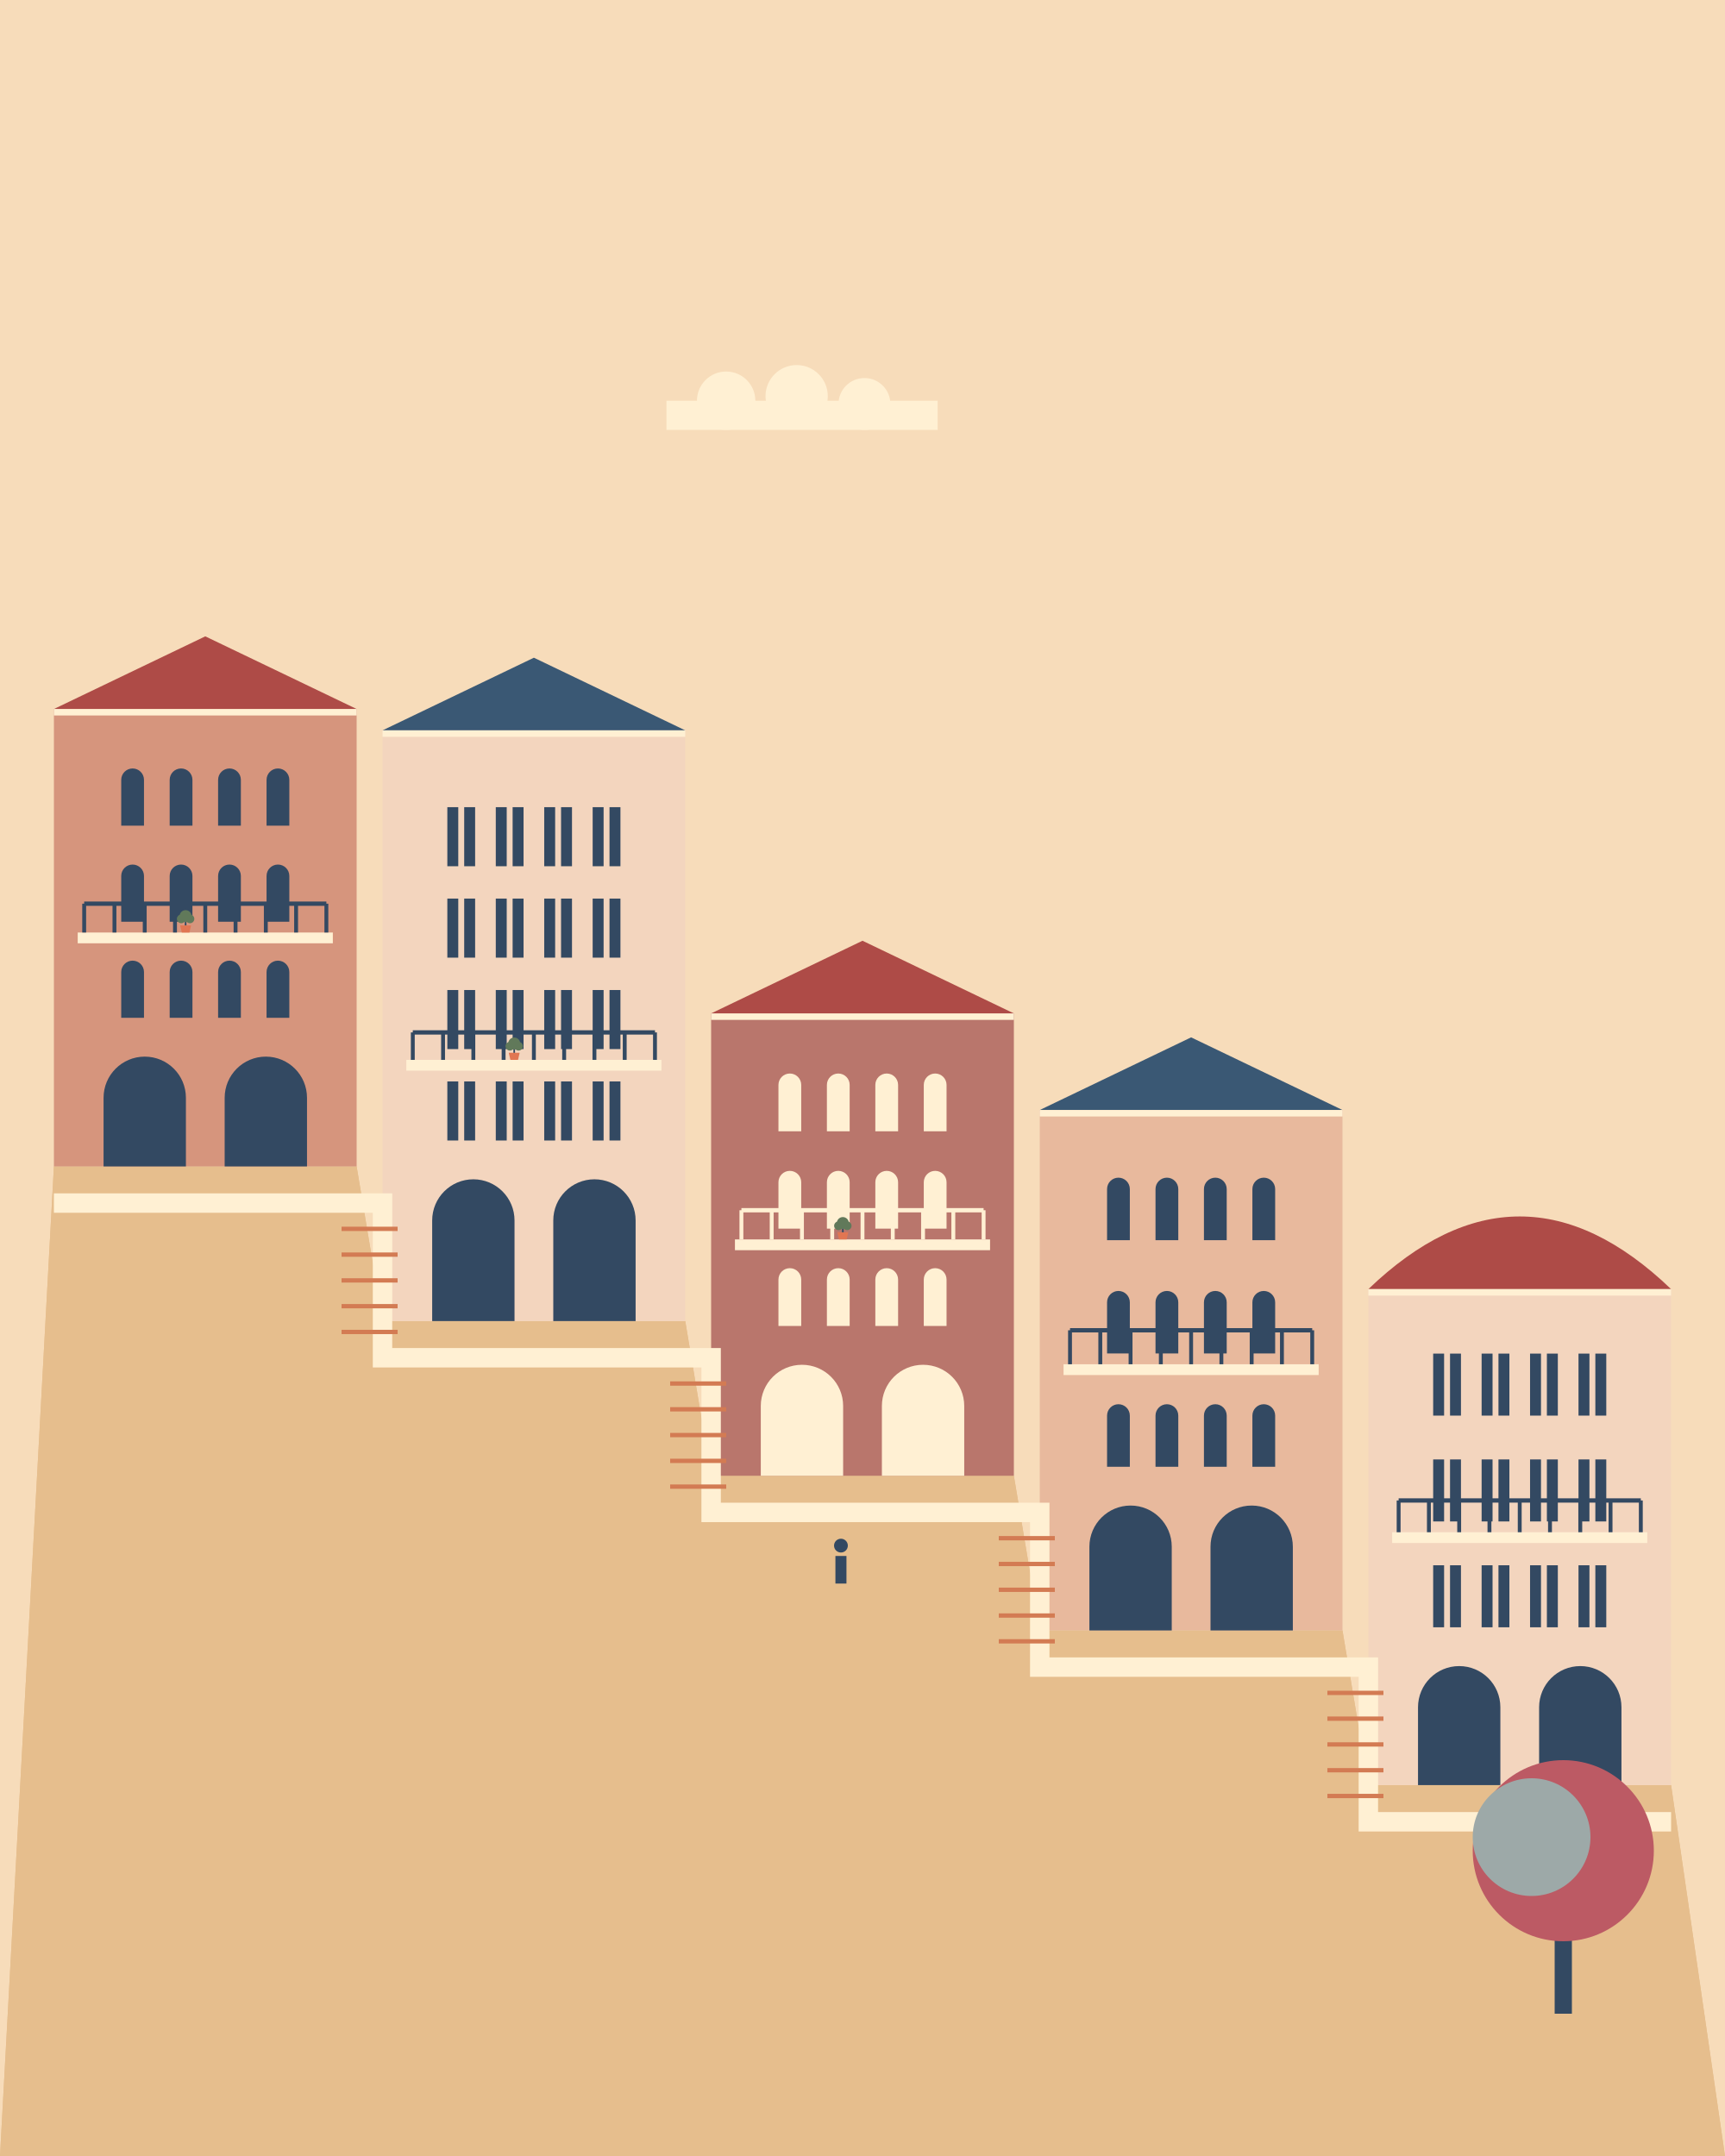
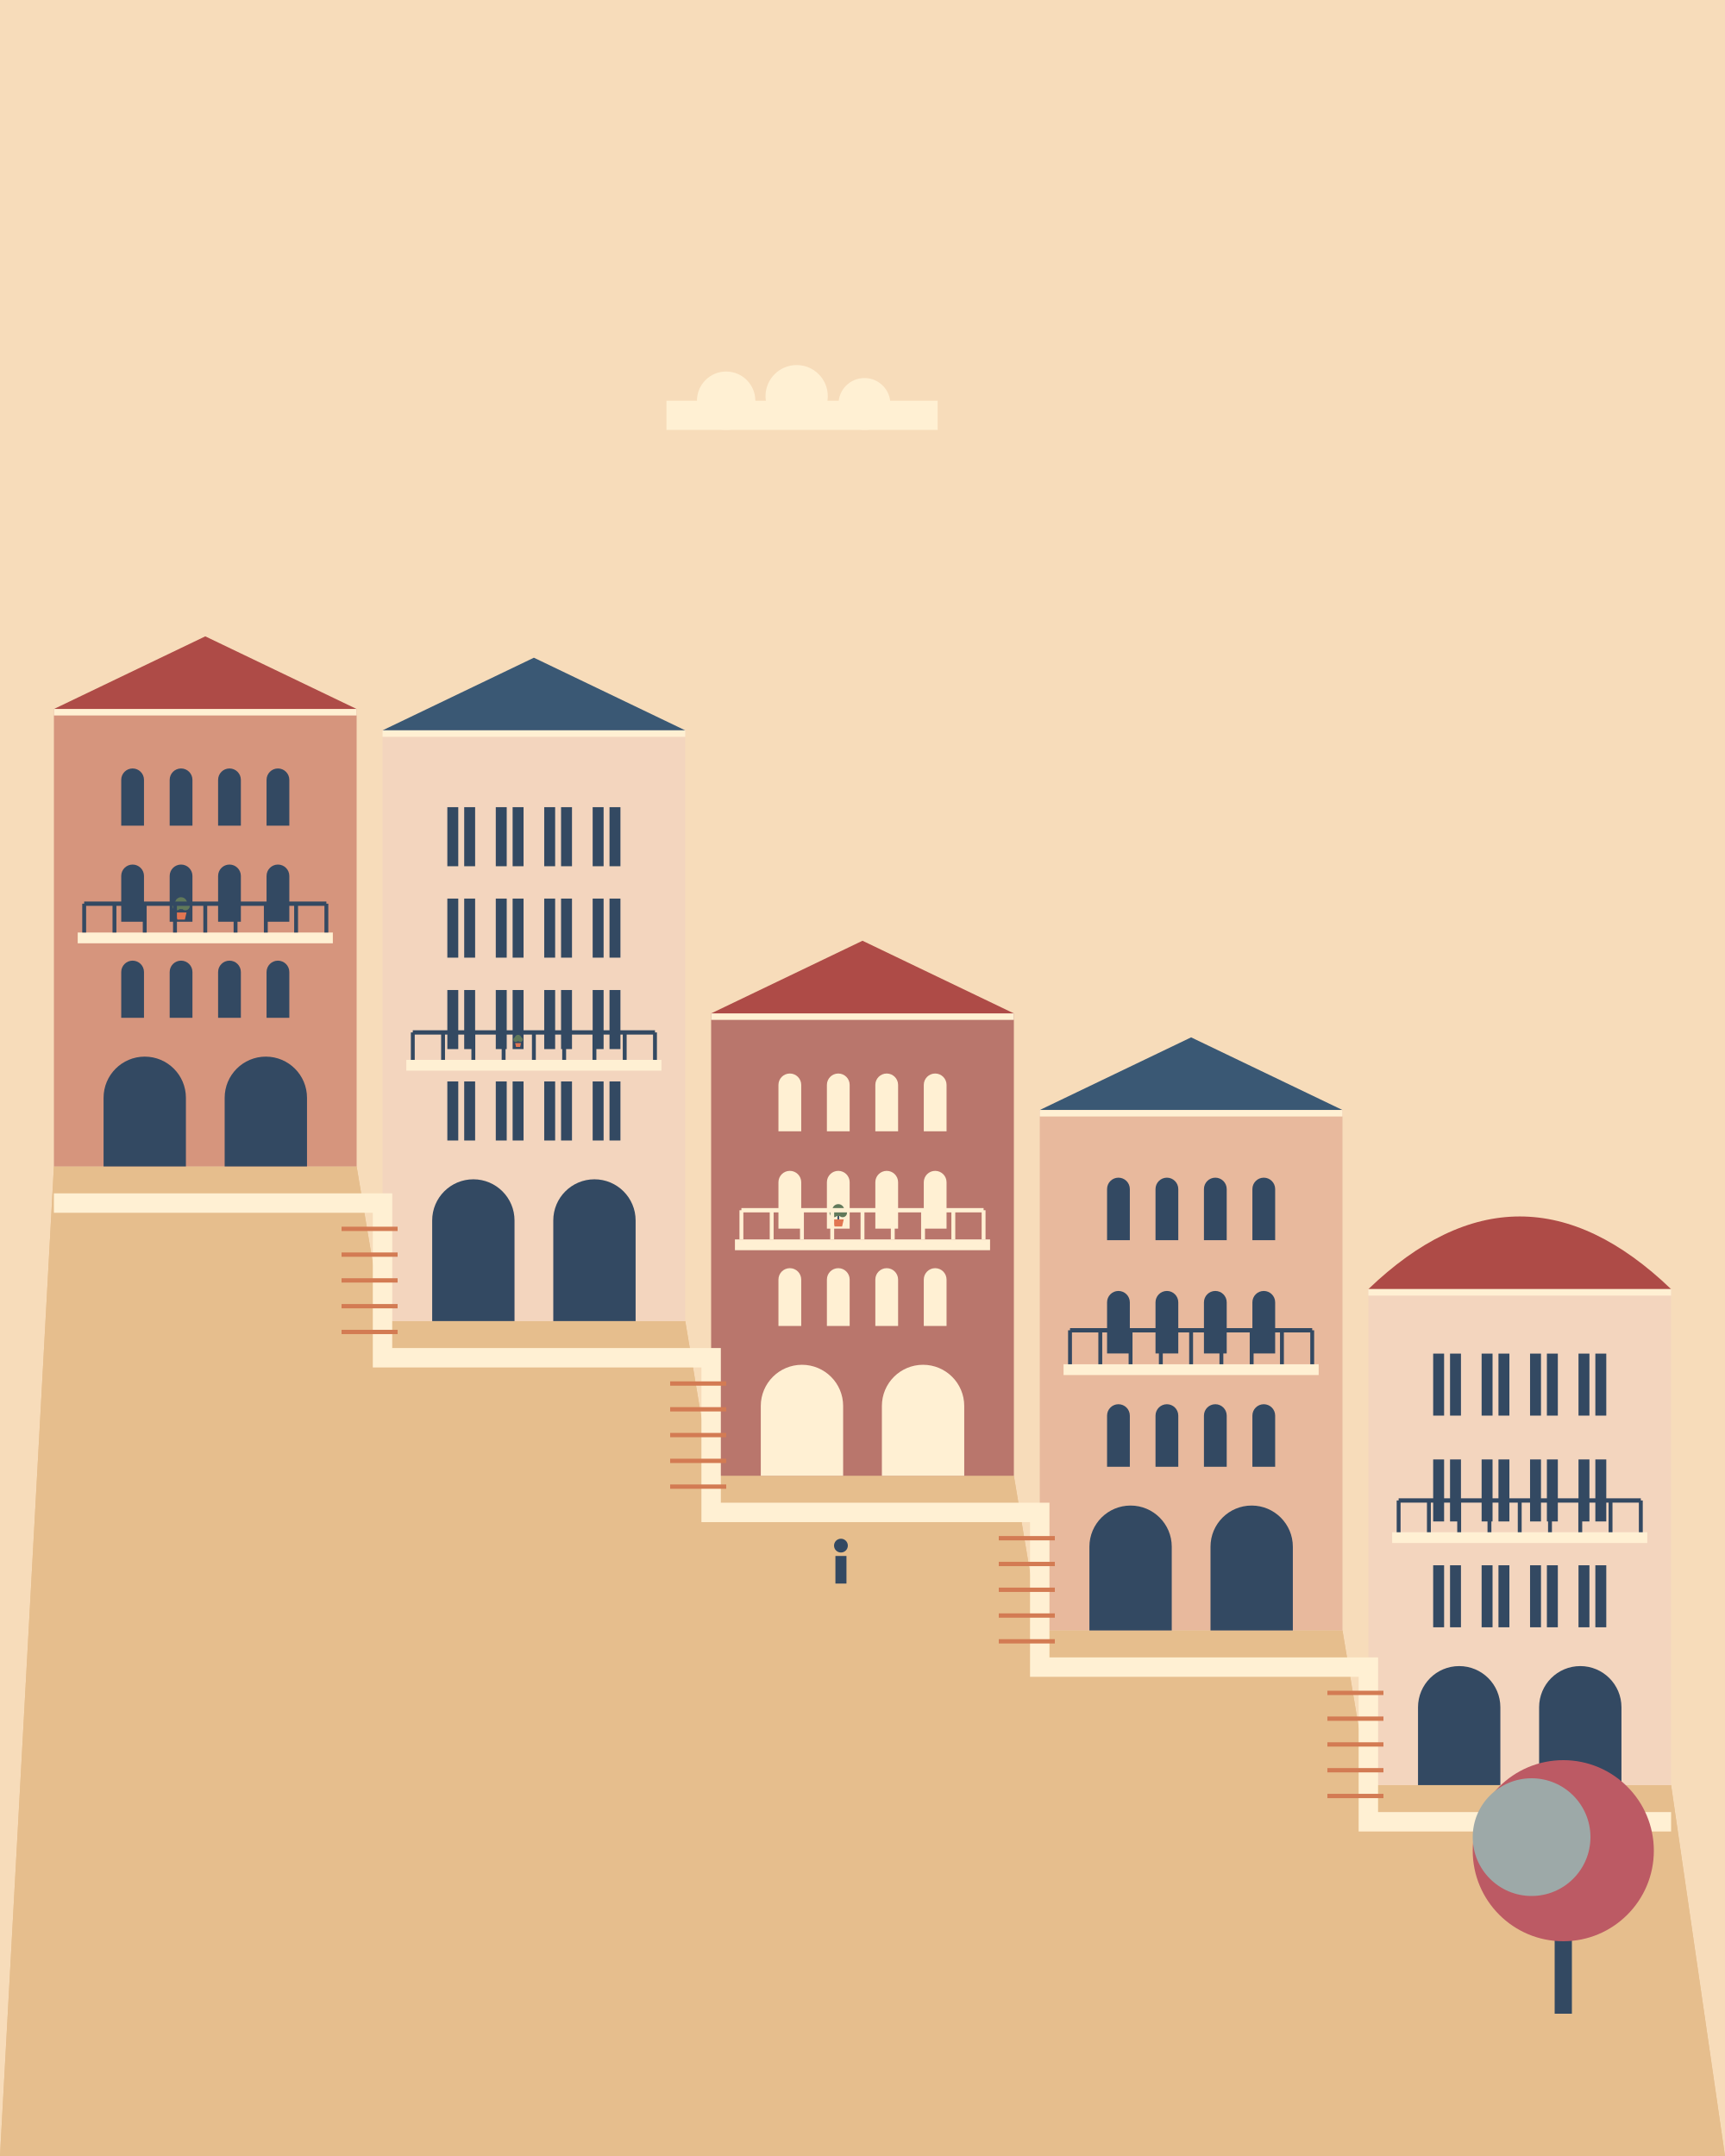
<svg xmlns="http://www.w3.org/2000/svg" width="800" height="1000" viewBox="0 0 800 1000" role="img" aria-label="坂道・accents-016">
  <rect x="0" y="0" width="800" height="1000" fill="#f7dcba" />
  <g data-cloud="true">
    <rect x="309.09" y="185.86" width="125.77" height="13.54" fill="#fff0d3" />
    <circle cx="336.76" cy="185.86" r="13.54" fill="#fff0d3" />
    <circle cx="369.46" cy="183.76" r="14.44" fill="#fff0d3" />
    <circle cx="400.9" cy="187.37" r="12.03" fill="#fff0d3" />
  </g>
  <polygon points="25,541.01 165.4,541.01 177.4,612.75 317.8,612.75 329.8,684.49 470.2,684.49 482.2,756.24 622.6,756.24 634.6,827.98 775,827.98 800,1000 0,1000" fill="#e6be8d" />
  <polygon points="25,541.01 165.4,541.01 177.4,612.75 317.8,612.75 329.8,684.49 470.2,684.49 482.2,756.24 622.6,756.24 634.6,827.98 775,827.98 800,1000 0,1000" fill="#e6be8d" />
  <g data-building="b0-0">
    <rect x="25" y="328.85" width="140.4" height="212.16" fill="#d6957d" />
    <polygon points="25,328.85 95.2,295.15 165.4,328.85" fill="#ae4b47" />
    <rect x="25" y="328.85" width="140.4" height="3" fill="#fff0d3" />
    <path d="M56.22 382.95V361.71a5.28 5.28 0 0 1 10.56 0V382.95Z" fill="#334962" />
    <path d="M78.69 382.95V361.71a5.28 5.28 0 0 1 10.56 0V382.95Z" fill="#334962" />
    <path d="M101.15 382.95V361.71a5.28 5.28 0 0 1 10.56 0V382.95Z" fill="#334962" />
    <path d="M123.62 382.95V361.71a5.28 5.28 0 0 1 10.56 0V382.95Z" fill="#334962" />
    <path d="M56.22 427.52V406.28a5.28 5.28 0 0 1 10.56 0V427.52Z" fill="#334962" />
-     <path d="M78.69 427.52V406.28a5.28 5.28 0 0 1 10.56 0V427.52Z" fill="#334962" />
+     <g data-interior-window="arch" data-window-bounds="78.69,401,10.56,26.52">
+       <path d="M78.69 427.52V406.28a5.28 5.28 0 0 1 10.56 0V427.52Z" fill="#334962" />
+       <g data-plant="inside">
+         <path d="M83.97 423.48V418.93" fill="none" stroke="#334962" stroke-width="0.76" />
+         <circle cx="83.97" cy="418.93" r="2.78" fill="#61795a" />
+         <circle cx="81.94" cy="420.2" r="2.02" fill="#61795a" />
+         <circle cx="85.99" cy="420.2" r="2.02" fill="#61795a" />
+         <polygon points="81.44,423.23 86.5,423.23 85.74,426.52 82.2,426.52" fill="#e17652" />
+       </g>
+     </g>
    <path d="M101.15 427.52V406.28a5.28 5.28 0 0 1 10.56 0V427.52Z" fill="#334962" />
    <path d="M123.62 427.52V406.28a5.28 5.28 0 0 1 10.56 0V427.52Z" fill="#334962" />
    <path d="M56.22 472.09V450.85a5.28 5.28 0 0 1 10.56 0V472.09Z" fill="#334962" />
    <path d="M78.69 472.09V450.85a5.28 5.28 0 0 1 10.56 0V472.09Z" fill="#334962" />
    <path d="M101.15 472.09V450.85a5.28 5.28 0 0 1 10.56 0V472.09Z" fill="#334962" />
    <path d="M123.62 472.09V450.85a5.28 5.28 0 0 1 10.56 0V472.09Z" fill="#334962" />
    <g data-terrace="true">
      <rect x="36.04" y="432.52" width="118.32" height="5" fill="#fff0d3" />
      <path d="M39.04 419.15H151.36" fill="none" stroke="#334962" stroke-width="2" />
      <path d="M39.04 419.15V432.52" fill="none" stroke="#334962" stroke-width="1.8" />
      <path d="M53.08 419.15V432.52" fill="none" stroke="#334962" stroke-width="1.8" />
      <path d="M67.12 419.15V432.52" fill="none" stroke="#334962" stroke-width="1.8" />
      <path d="M81.16 419.15V432.52" fill="none" stroke="#334962" stroke-width="1.8" />
      <path d="M95.2 419.15V432.52" fill="none" stroke="#334962" stroke-width="1.8" />
      <path d="M109.24 419.15V432.52" fill="none" stroke="#334962" stroke-width="1.8" />
      <path d="M123.28 419.15V432.52" fill="none" stroke="#334962" stroke-width="1.8" />
      <path d="M137.32 419.15V432.52" fill="none" stroke="#334962" stroke-width="1.8" />
      <path d="M151.36 419.15V432.52" fill="none" stroke="#334962" stroke-width="1.8" />
    </g>
    <g data-ground-floor="arcade">
      <path d="M48.03 541.01V509.18a19.09 19.09 0 0 1 38.19 0V541.01Z" fill="#334962" />
      <path d="M104.19 541.01V509.18a19.09 19.09 0 0 1 38.19 0V541.01Z" fill="#334962" />
-     </g>
-     <g data-plant="terrace">
-       <path d="M86.08 429.48V424.93" fill="none" stroke="#334962" stroke-width="0.76" />
-       <circle cx="86.08" cy="424.93" r="2.78" fill="#61795a" />
-       <circle cx="84.06" cy="426.2" r="2.02" fill="#61795a" />
-       <circle cx="88.1" cy="426.2" r="2.02" fill="#61795a" />
-       <polygon points="83.55,429.23 88.61,429.23 87.85,432.52 84.31,432.52" fill="#e17652" />
    </g>
  </g>
  <g data-building="b0-1">
    <rect x="177.4" y="338.76" width="140.4" height="273.99" fill="#f3d5be" />
    <polygon points="177.4,338.76 247.6,305.06 317.8,338.76" fill="#3a5874" />
    <rect x="177.4" y="338.76" width="140.4" height="3" fill="#fff0d3" />
    <rect x="207.46" y="374.38" width="5.07" height="27.4" fill="#334962" />
    <rect x="215.28" y="374.38" width="5.07" height="27.4" fill="#334962" />
    <rect x="229.93" y="374.38" width="5.07" height="27.4" fill="#334962" />
    <rect x="237.74" y="374.38" width="5.07" height="27.4" fill="#334962" />
    <rect x="252.39" y="374.38" width="5.07" height="27.4" fill="#334962" />
    <rect x="260.2" y="374.38" width="5.07" height="27.4" fill="#334962" />
    <rect x="274.86" y="374.38" width="5.07" height="27.4" fill="#334962" />
    <rect x="282.67" y="374.38" width="5.07" height="27.4" fill="#334962" />
    <rect x="207.46" y="416.78" width="5.07" height="27.4" fill="#334962" />
    <rect x="215.28" y="416.78" width="5.07" height="27.4" fill="#334962" />
    <rect x="229.93" y="416.78" width="5.07" height="27.4" fill="#334962" />
    <rect x="237.74" y="416.78" width="5.07" height="27.4" fill="#334962" />
    <rect x="252.39" y="416.78" width="5.07" height="27.4" fill="#334962" />
    <rect x="260.2" y="416.78" width="5.07" height="27.4" fill="#334962" />
    <rect x="274.86" y="416.78" width="5.07" height="27.4" fill="#334962" />
    <rect x="282.67" y="416.78" width="5.07" height="27.4" fill="#334962" />
    <rect x="207.46" y="459.19" width="5.07" height="27.4" fill="#334962" />
    <rect x="215.28" y="459.19" width="5.07" height="27.4" fill="#334962" />
    <rect x="229.93" y="459.19" width="5.07" height="27.4" fill="#334962" />
-     <rect x="237.74" y="459.19" width="5.07" height="27.4" fill="#334962" />
+     <g data-interior-window="rect" data-window-bounds="237.74,459.19,5.07,27.4">
+       <rect x="237.74" y="459.19" width="5.07" height="27.4" fill="#334962" />
+       <g data-plant="inside">
+         <path d="M240.27 483.94V481.48" fill="none" stroke="#334962" stroke-width="0.41" />
+         <circle cx="240.27" cy="481.48" r="1.51" fill="#61795a" />
+         <circle cx="239.18" cy="482.17" r="1.09" fill="#61795a" />
+         <circle cx="241.37" cy="482.17" r="1.09" fill="#61795a" />
+         <polygon points="238.91,483.81 241.64,483.81 241.23,485.59 239.32,485.59" fill="#e17652" />
+       </g>
+     </g>
    <rect x="252.39" y="459.19" width="5.07" height="27.4" fill="#334962" />
    <rect x="260.2" y="459.19" width="5.07" height="27.4" fill="#334962" />
    <rect x="274.86" y="459.19" width="5.07" height="27.4" fill="#334962" />
    <rect x="282.67" y="459.19" width="5.07" height="27.4" fill="#334962" />
    <rect x="207.46" y="501.59" width="5.07" height="27.4" fill="#334962" />
    <rect x="215.28" y="501.59" width="5.07" height="27.4" fill="#334962" />
    <rect x="229.93" y="501.59" width="5.07" height="27.4" fill="#334962" />
    <rect x="237.74" y="501.59" width="5.07" height="27.4" fill="#334962" />
    <rect x="252.39" y="501.59" width="5.07" height="27.4" fill="#334962" />
    <rect x="260.2" y="501.59" width="5.07" height="27.4" fill="#334962" />
    <rect x="274.86" y="501.59" width="5.07" height="27.4" fill="#334962" />
    <rect x="282.67" y="501.59" width="5.07" height="27.4" fill="#334962" />
    <g data-terrace="true">
      <rect x="188.44" y="491.59" width="118.32" height="5" fill="#fff0d3" />
      <path d="M191.44 478.86H303.76" fill="none" stroke="#334962" stroke-width="2" />
      <path d="M191.44 478.86V491.59" fill="none" stroke="#334962" stroke-width="1.8" />
      <path d="M205.48 478.86V491.59" fill="none" stroke="#334962" stroke-width="1.8" />
      <path d="M219.52 478.86V491.59" fill="none" stroke="#334962" stroke-width="1.8" />
      <path d="M233.56 478.86V491.59" fill="none" stroke="#334962" stroke-width="1.8" />
      <path d="M247.6 478.86V491.59" fill="none" stroke="#334962" stroke-width="1.8" />
      <path d="M261.64 478.86V491.59" fill="none" stroke="#334962" stroke-width="1.8" />
      <path d="M275.68 478.86V491.59" fill="none" stroke="#334962" stroke-width="1.8" />
      <path d="M289.72 478.86V491.59" fill="none" stroke="#334962" stroke-width="1.8" />
      <path d="M303.76 478.86V491.59" fill="none" stroke="#334962" stroke-width="1.8" />
    </g>
    <g data-ground-floor="arcade">
      <path d="M200.43 612.75V566.08a19.09 19.09 0 0 1 38.19 0V612.75Z" fill="#334962" />
      <path d="M256.59 612.75V566.08a19.09 19.09 0 0 1 38.19 0V612.75Z" fill="#334962" />
    </g>
-     <g data-plant="terrace">
-       <path d="M238.48 488.55V484" fill="none" stroke="#334962" stroke-width="0.76" />
-       <circle cx="238.48" cy="484" r="2.78" fill="#61795a" />
-       <circle cx="236.46" cy="485.26" r="2.02" fill="#61795a" />
-       <circle cx="240.5" cy="485.26" r="2.02" fill="#61795a" />
-       <polygon points="235.95,488.3 241.01,488.3 240.25,491.59 236.71,491.59" fill="#e17652" />
-     </g>
  </g>
  <g data-building="b0-2">
    <rect x="329.8" y="470.04" width="140.4" height="214.45" fill="#b9766c" />
    <polygon points="329.8,470.04 400,436.34 470.2,470.04" fill="#ae4b47" />
    <rect x="329.8" y="470.04" width="140.4" height="3" fill="#fff0d3" />
    <path d="M361.02 524.72V503.2a5.28 5.28 0 0 1 10.56 0V524.72Z" fill="#fff0d3" />
    <path d="M383.49 524.72V503.2a5.28 5.28 0 0 1 10.56 0V524.72Z" fill="#fff0d3" />
    <path d="M405.95 524.72V503.2a5.28 5.28 0 0 1 10.56 0V524.72Z" fill="#fff0d3" />
    <path d="M428.42 524.72V503.2a5.28 5.28 0 0 1 10.56 0V524.72Z" fill="#fff0d3" />
    <path d="M361.02 569.87V548.35a5.28 5.28 0 0 1 10.56 0V569.87Z" fill="#fff0d3" />
-     <path d="M383.49 569.87V548.35a5.28 5.28 0 0 1 10.56 0V569.87Z" fill="#fff0d3" />
+     <g data-interior-window="arch" data-window-bounds="383.49,543.07,10.56,26.81">
+       <path d="M383.49 569.87V548.35a5.28 5.28 0 0 1 10.56 0V569.87Z" fill="#fff0d3" />
+       <g data-plant="inside">
+         <path d="M388.77 565.84V561.28" fill="none" stroke="#334962" stroke-width="0.76" />
+         <circle cx="388.77" cy="561.28" r="2.78" fill="#61795a" />
+         <circle cx="386.74" cy="562.55" r="2.02" fill="#61795a" />
+         <circle cx="390.79" cy="562.55" r="2.02" fill="#61795a" />
+         <polygon points="386.24,565.58 391.3,565.58 390.54,568.87 387,568.87" fill="#e17652" />
+       </g>
+     </g>
    <path d="M405.95 569.87V548.35a5.28 5.28 0 0 1 10.56 0V569.87Z" fill="#fff0d3" />
    <path d="M428.42 569.87V548.35a5.28 5.28 0 0 1 10.56 0V569.87Z" fill="#fff0d3" />
    <path d="M361.02 615.02V593.49a5.28 5.28 0 0 1 10.56 0V615.02Z" fill="#fff0d3" />
    <path d="M383.49 615.02V593.49a5.28 5.28 0 0 1 10.56 0V615.02Z" fill="#fff0d3" />
    <path d="M405.95 615.02V593.49a5.28 5.28 0 0 1 10.56 0V615.02Z" fill="#fff0d3" />
    <path d="M428.42 615.02V593.49a5.28 5.28 0 0 1 10.56 0V615.02Z" fill="#fff0d3" />
    <g data-terrace="true">
      <rect x="340.84" y="574.87" width="118.32" height="5" fill="#fff0d3" />
      <path d="M343.84 561.33H456.16" fill="none" stroke="#fff0d3" stroke-width="2" />
      <path d="M343.84 561.33V574.87" fill="none" stroke="#fff0d3" stroke-width="1.8" />
      <path d="M357.88 561.33V574.87" fill="none" stroke="#fff0d3" stroke-width="1.8" />
      <path d="M371.92 561.33V574.87" fill="none" stroke="#fff0d3" stroke-width="1.8" />
      <path d="M385.96 561.33V574.87" fill="none" stroke="#fff0d3" stroke-width="1.8" />
      <path d="M400 561.33V574.87" fill="none" stroke="#fff0d3" stroke-width="1.8" />
      <path d="M414.04 561.33V574.87" fill="none" stroke="#fff0d3" stroke-width="1.8" />
      <path d="M428.08 561.33V574.87" fill="none" stroke="#fff0d3" stroke-width="1.8" />
      <path d="M442.12 561.33V574.87" fill="none" stroke="#fff0d3" stroke-width="1.8" />
      <path d="M456.16 561.33V574.87" fill="none" stroke="#fff0d3" stroke-width="1.8" />
    </g>
    <g data-ground-floor="arcade">
      <path d="M352.83 684.49V652.11a19.09 19.09 0 0 1 38.19 0V684.49Z" fill="#fff0d3" />
      <path d="M408.99 684.49V652.11a19.09 19.09 0 0 1 38.19 0V684.49Z" fill="#fff0d3" />
-     </g>
-     <g data-plant="terrace">
-       <path d="M390.88 571.84V567.28" fill="none" stroke="#334962" stroke-width="0.76" />
-       <circle cx="390.88" cy="567.28" r="2.78" fill="#61795a" />
-       <circle cx="388.86" cy="568.55" r="2.02" fill="#61795a" />
-       <circle cx="392.9" cy="568.55" r="2.02" fill="#61795a" />
-       <polygon points="388.35,571.58 393.41,571.58 392.65,574.87 389.11,574.87" fill="#e17652" />
    </g>
  </g>
  <g data-building="b0-3">
    <rect x="482.2" y="514.85" width="140.4" height="241.39" fill="#e8b99d" />
    <polygon points="482.2,514.85 552.4,481.15 622.6,514.85" fill="#3a5874" />
    <rect x="482.2" y="514.85" width="140.4" height="3" fill="#fff0d3" />
    <path d="M513.42 575.23V551.51a5.28 5.28 0 0 1 10.56 0V575.23Z" fill="#334962" />
    <path d="M535.89 575.23V551.51a5.28 5.28 0 0 1 10.56 0V575.23Z" fill="#334962" />
    <path d="M558.35 575.23V551.51a5.28 5.28 0 0 1 10.56 0V575.23Z" fill="#334962" />
    <path d="M580.82 575.23V551.51a5.28 5.28 0 0 1 10.56 0V575.23Z" fill="#334962" />
    <path d="M513.42 627.77V604.05a5.28 5.28 0 0 1 10.56 0V627.77Z" fill="#334962" />
    <path d="M535.89 627.77V604.05a5.28 5.28 0 0 1 10.56 0V627.77Z" fill="#334962" />
    <path d="M558.35 627.77V604.05a5.28 5.28 0 0 1 10.56 0V627.77Z" fill="#334962" />
    <path d="M580.82 627.77V604.05a5.28 5.28 0 0 1 10.56 0V627.77Z" fill="#334962" />
    <path d="M513.42 680.31V656.59a5.28 5.28 0 0 1 10.56 0V680.31Z" fill="#334962" />
    <path d="M535.89 680.31V656.59a5.28 5.28 0 0 1 10.56 0V680.31Z" fill="#334962" />
    <path d="M558.35 680.31V656.59a5.28 5.28 0 0 1 10.56 0V680.31Z" fill="#334962" />
    <path d="M580.82 680.31V656.59a5.28 5.28 0 0 1 10.56 0V680.31Z" fill="#334962" />
    <g data-terrace="true">
      <rect x="493.24" y="632.77" width="118.32" height="5" fill="#fff0d3" />
      <path d="M496.24 617.01H608.56" fill="none" stroke="#334962" stroke-width="2" />
      <path d="M496.24 617.01V632.77" fill="none" stroke="#334962" stroke-width="1.8" />
      <path d="M510.28 617.01V632.77" fill="none" stroke="#334962" stroke-width="1.8" />
      <path d="M524.32 617.01V632.77" fill="none" stroke="#334962" stroke-width="1.8" />
      <path d="M538.36 617.01V632.77" fill="none" stroke="#334962" stroke-width="1.8" />
      <path d="M552.4 617.01V632.77" fill="none" stroke="#334962" stroke-width="1.8" />
      <path d="M566.44 617.01V632.77" fill="none" stroke="#334962" stroke-width="1.8" />
      <path d="M580.48 617.01V632.77" fill="none" stroke="#334962" stroke-width="1.8" />
      <path d="M594.52 617.01V632.77" fill="none" stroke="#334962" stroke-width="1.8" />
      <path d="M608.56 617.01V632.77" fill="none" stroke="#334962" stroke-width="1.8" />
    </g>
    <g data-ground-floor="arcade">
      <path d="M505.23 756.24V717.4a19.09 19.09 0 0 1 38.19 0V756.24Z" fill="#334962" />
      <path d="M561.39 756.24V717.4a19.09 19.09 0 0 1 38.19 0V756.24Z" fill="#334962" />
    </g>
  </g>
  <g data-building="b0-4">
    <rect x="634.6" y="597.92" width="140.4" height="230.06" fill="#f3d5be" />
    <path d="M634.6 597.92Q704.8 530.52 775 597.92Z" fill="#ae4b47" />
    <rect x="634.6" y="597.92" width="140.4" height="3" fill="#fff0d3" />
    <rect x="664.66" y="627.83" width="5.07" height="28.76" fill="#334962" />
    <rect x="672.48" y="627.83" width="5.07" height="28.76" fill="#334962" />
    <rect x="687.13" y="627.83" width="5.07" height="28.76" fill="#334962" />
    <rect x="694.94" y="627.83" width="5.07" height="28.76" fill="#334962" />
    <rect x="709.59" y="627.83" width="5.07" height="28.76" fill="#334962" />
    <rect x="717.4" y="627.83" width="5.07" height="28.76" fill="#334962" />
    <rect x="732.06" y="627.83" width="5.07" height="28.76" fill="#334962" />
    <rect x="739.87" y="627.83" width="5.07" height="28.76" fill="#334962" />
    <rect x="664.66" y="676.92" width="5.07" height="28.76" fill="#334962" />
    <rect x="672.48" y="676.92" width="5.07" height="28.76" fill="#334962" />
    <rect x="687.13" y="676.92" width="5.07" height="28.76" fill="#334962" />
    <rect x="694.94" y="676.92" width="5.07" height="28.76" fill="#334962" />
    <rect x="709.59" y="676.92" width="5.07" height="28.76" fill="#334962" />
    <rect x="717.4" y="676.92" width="5.07" height="28.76" fill="#334962" />
    <rect x="732.06" y="676.92" width="5.07" height="28.76" fill="#334962" />
    <rect x="739.87" y="676.92" width="5.07" height="28.76" fill="#334962" />
    <rect x="664.66" y="726.01" width="5.07" height="28.76" fill="#334962" />
    <rect x="672.48" y="726.01" width="5.07" height="28.76" fill="#334962" />
    <rect x="687.13" y="726.01" width="5.07" height="28.76" fill="#334962" />
    <rect x="694.94" y="726.01" width="5.07" height="28.76" fill="#334962" />
    <rect x="709.59" y="726.01" width="5.07" height="28.76" fill="#334962" />
    <rect x="717.4" y="726.01" width="5.07" height="28.76" fill="#334962" />
    <rect x="732.06" y="726.01" width="5.07" height="28.76" fill="#334962" />
    <rect x="739.87" y="726.01" width="5.07" height="28.76" fill="#334962" />
    <g data-terrace="true">
      <rect x="645.64" y="710.68" width="118.32" height="5" fill="#fff0d3" />
      <path d="M648.64 695.95H760.96" fill="none" stroke="#334962" stroke-width="2" />
      <path d="M648.64 695.95V710.68" fill="none" stroke="#334962" stroke-width="1.8" />
      <path d="M662.68 695.95V710.68" fill="none" stroke="#334962" stroke-width="1.8" />
      <path d="M676.72 695.95V710.68" fill="none" stroke="#334962" stroke-width="1.8" />
      <path d="M690.76 695.95V710.68" fill="none" stroke="#334962" stroke-width="1.8" />
      <path d="M704.8 695.95V710.68" fill="none" stroke="#334962" stroke-width="1.8" />
      <path d="M718.84 695.95V710.68" fill="none" stroke="#334962" stroke-width="1.8" />
      <path d="M732.88 695.95V710.68" fill="none" stroke="#334962" stroke-width="1.8" />
      <path d="M746.92 695.95V710.68" fill="none" stroke="#334962" stroke-width="1.8" />
      <path d="M760.96 695.95V710.68" fill="none" stroke="#334962" stroke-width="1.8" />
    </g>
    <g data-ground-floor="arcade">
      <path d="M657.63 827.98V791.86a19.09 19.09 0 0 1 38.19 0V827.98Z" fill="#334962" />
      <path d="M713.79 827.98V791.86a19.09 19.09 0 0 1 38.19 0V827.98Z" fill="#334962" />
    </g>
  </g>
  <path d="M25 558.01H165.4V558.01H177.4V629.75H317.8V629.75H329.8V701.49H470.2V701.49H482.2V773.24H622.6V773.24H634.6V844.98H775V844.98" fill="none" stroke="#fff0d3" stroke-width="9" />
  <path d="M158.4 569.97h26" fill="none" stroke="#d37b53" stroke-width="2" />
  <path d="M158.4 581.92h26" fill="none" stroke="#d37b53" stroke-width="2" />
  <path d="M158.4 593.88h26" fill="none" stroke="#d37b53" stroke-width="2" />
  <path d="M158.4 605.84h26" fill="none" stroke="#d37b53" stroke-width="2" />
  <path d="M158.4 617.79h26" fill="none" stroke="#d37b53" stroke-width="2" />
  <path d="M310.8 641.71h26" fill="none" stroke="#d37b53" stroke-width="2" />
  <path d="M310.8 653.66h26" fill="none" stroke="#d37b53" stroke-width="2" />
  <path d="M310.8 665.62h26" fill="none" stroke="#d37b53" stroke-width="2" />
  <path d="M310.8 677.58h26" fill="none" stroke="#d37b53" stroke-width="2" />
  <path d="M310.8 689.53h26" fill="none" stroke="#d37b53" stroke-width="2" />
  <path d="M463.2 713.45h26" fill="none" stroke="#d37b53" stroke-width="2" />
  <path d="M463.2 725.41h26" fill="none" stroke="#d37b53" stroke-width="2" />
  <path d="M463.2 737.37h26" fill="none" stroke="#d37b53" stroke-width="2" />
  <path d="M463.2 749.32h26" fill="none" stroke="#d37b53" stroke-width="2" />
  <path d="M463.2 761.28h26" fill="none" stroke="#d37b53" stroke-width="2" />
  <path d="M615.6 785.2h26" fill="none" stroke="#d37b53" stroke-width="2" />
  <path d="M615.6 797.15h26" fill="none" stroke="#d37b53" stroke-width="2" />
  <path d="M615.6 809.11h26" fill="none" stroke="#d37b53" stroke-width="2" />
  <path d="M615.6 821.07h26" fill="none" stroke="#d37b53" stroke-width="2" />
  <path d="M615.6 833.02h26" fill="none" stroke="#d37b53" stroke-width="2" />
  <rect x="721" y="883.6" width="8" height="50.4" fill="#334962" />
  <circle cx="725" cy="858.4" r="42" fill="#bc5a64" />
  <circle cx="710.3" cy="852.1" r="27.3" fill="#9da9a8" />
  <circle cx="390" cy="716.89" r="3.2" fill="#334962" />
  <rect x="387.44" y="721.69" width="5.12" height="12.8" fill="#334962" />
</svg>
